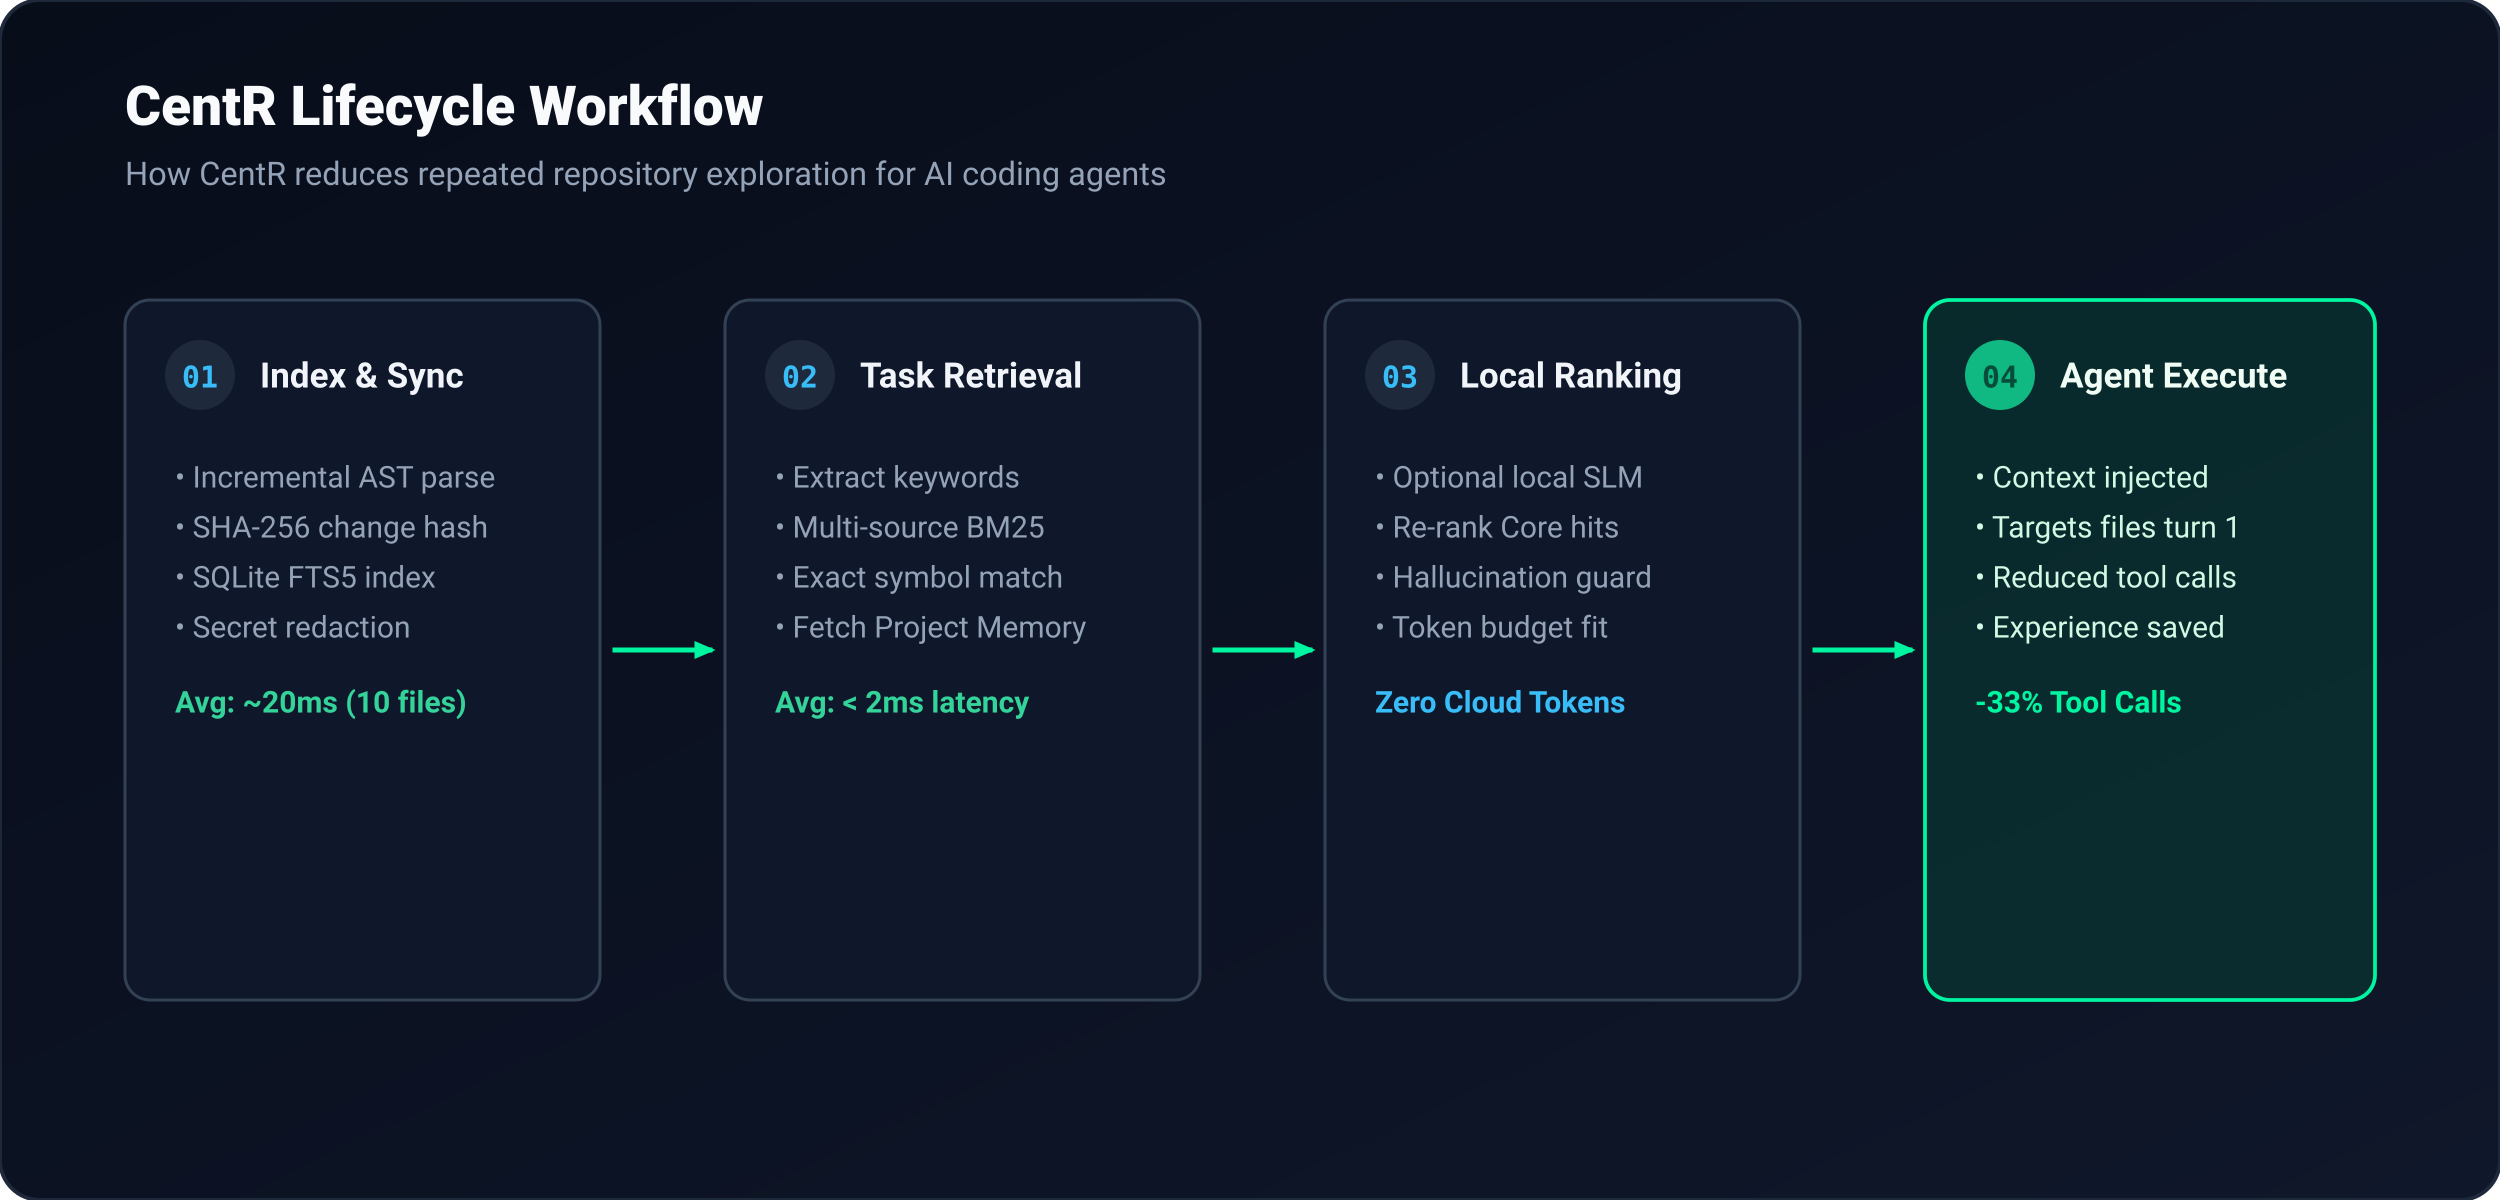
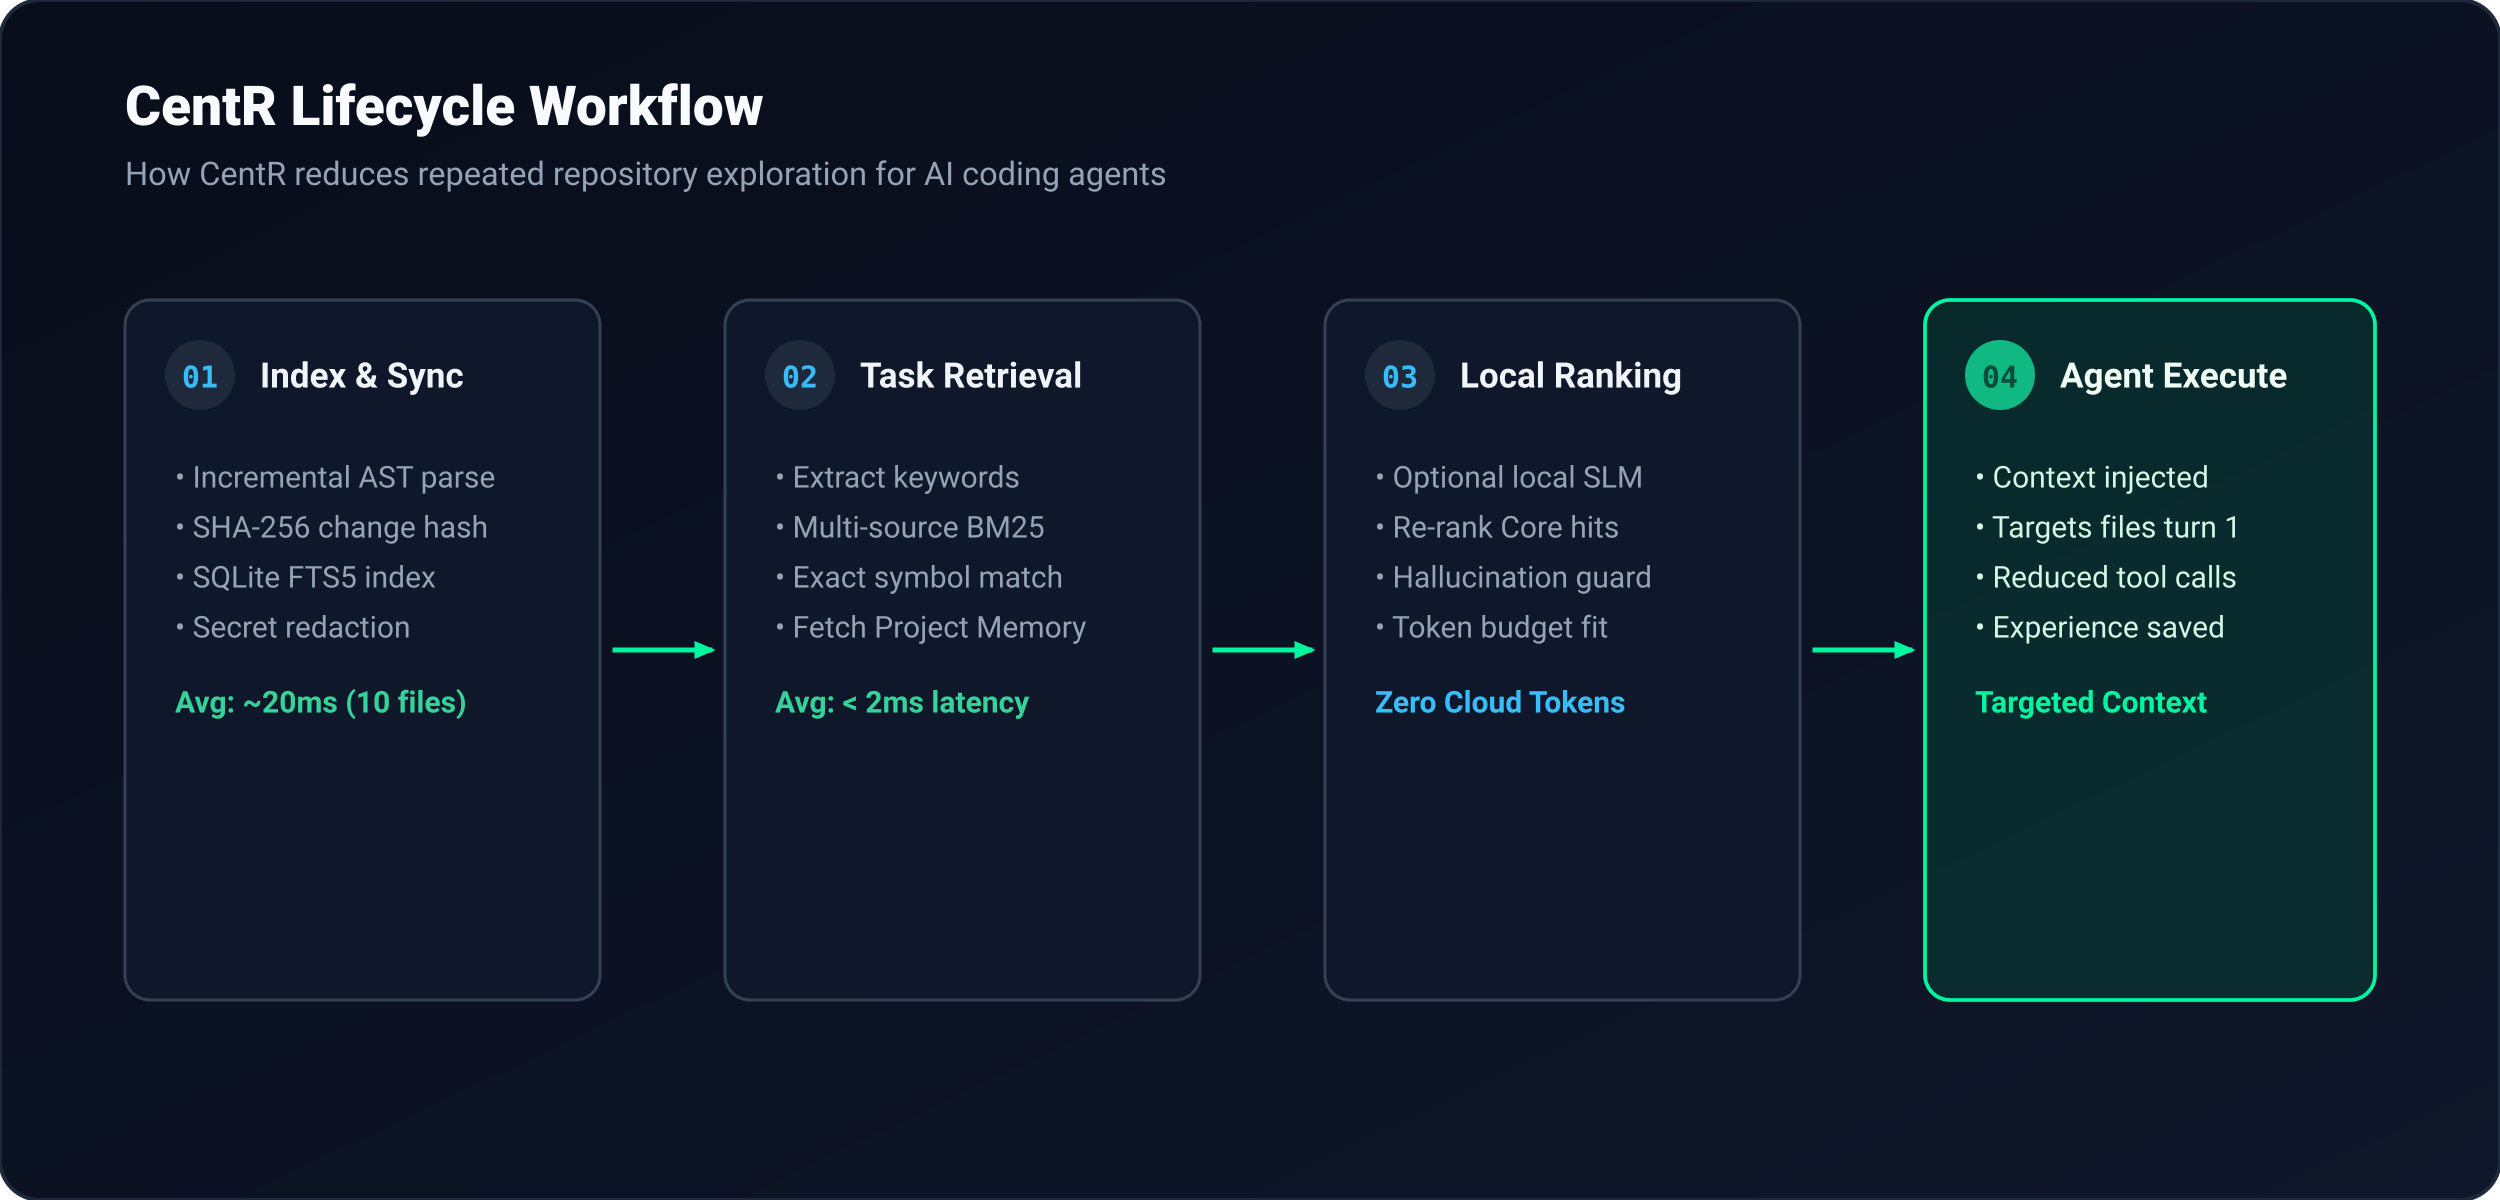
<svg xmlns="http://www.w3.org/2000/svg" viewBox="0 0 1000 480" width="1000" height="480" fill="none">
  <defs>
    <linearGradient id="ov-bg" x1="0%" y1="0%" x2="100%" y2="100%">
      <stop offset="0%" stop-color="#080D1A" />
      <stop offset="100%" stop-color="#0F172A" />
    </linearGradient>
    <linearGradient id="ov-accent" x1="0%" y1="0%" x2="100%" y2="100%">
      <stop offset="0%" stop-color="#00F5A0" />
      <stop offset="100%" stop-color="#00D9F5" />
    </linearGradient>
    <marker id="ov-arrow" viewBox="0 0 10 10" refX="7" refY="5" markerWidth="6" markerHeight="6" orient="auto-start-reverse">
      <path d="M 1 2 L 8 5 L 1 8 z" fill="#00F5A0" />
    </marker>
  </defs>
  <rect width="1000" height="480" rx="16" fill="url(#ov-bg)" stroke="#1E293B" stroke-width="1.5" />
  <text x="50" y="50" font-family="-apple-system, BlinkMacSystemFont, 'Segoe UI', Roboto, sans-serif" font-weight="800" font-size="22" fill="#F8FAFC">CentR Lifecycle Workflow</text>
-   <text x="50" y="74" font-family="-apple-system, BlinkMacSystemFont, 'Segoe UI', Roboto, sans-serif" font-weight="400" font-size="13" fill="#94A3B8">How CentR reduces repeated repository exploration for AI coding agents</text>
+   <text x="50" y="74" font-family="-apple-system, BlinkMacSystemFont, 'Segoe UI', Roboto, sans-serif" font-weight="400" font-size="13" fill="#94A3B8">How CentR reduces repeated repository
+     exploration for AI coding agents</text>
  <g transform="translate(50, 120)">
    <rect width="190" height="280" rx="10" fill="#0F172A" stroke="#334155" stroke-width="1.2" />
    <circle cx="30" cy="30" r="14" fill="#1E293B" />
    <text x="30" y="35" text-anchor="middle" font-family="monospace" font-weight="700" font-size="12" fill="#38BDF8">01</text>
    <text x="54" y="35" font-family="-apple-system, BlinkMacSystemFont, 'Segoe UI', Roboto, sans-serif" font-weight="700" font-size="14" fill="#F1F5F9">Index &amp; Sync</text>
    <text x="20" y="75" font-family="-apple-system, BlinkMacSystemFont, 'Segoe UI', Roboto, sans-serif" font-size="12" fill="#94A3B8">
      <tspan x="20" dy="0">• Incremental AST parse</tspan>
      <tspan x="20" dy="20">• SHA-256 change hash</tspan>
      <tspan x="20" dy="20">• SQLite FTS5 index</tspan>
      <tspan x="20" dy="20">• Secret redaction</tspan>
      <tspan x="20" dy="30" font-weight="600" fill="#34D399">Avg: ~20ms (10 files)</tspan>
    </text>
  </g>
  <path d="M 245 260 L 285 260" stroke="#00F5A0" stroke-width="2" marker-end="url(#ov-arrow)" />
  <g transform="translate(290, 120)">
    <rect width="190" height="280" rx="10" fill="#0F172A" stroke="#334155" stroke-width="1.2" />
    <circle cx="30" cy="30" r="14" fill="#1E293B" />
    <text x="30" y="35" text-anchor="middle" font-family="monospace" font-weight="700" font-size="12" fill="#38BDF8">02</text>
    <text x="54" y="35" font-family="-apple-system, BlinkMacSystemFont, 'Segoe UI', Roboto, sans-serif" font-weight="700" font-size="14" fill="#F1F5F9">Task Retrieval</text>
    <text x="20" y="75" font-family="-apple-system, BlinkMacSystemFont, 'Segoe UI', Roboto, sans-serif" font-size="12" fill="#94A3B8">
      <tspan x="20" dy="0">• Extract keywords</tspan>
      <tspan x="20" dy="20">• Multi-source BM25</tspan>
      <tspan x="20" dy="20">• Exact symbol match</tspan>
      <tspan x="20" dy="20">• Fetch Project Memory</tspan>
      <tspan x="20" dy="30" font-weight="600" fill="#34D399">Avg: &lt; 2ms latency</tspan>
    </text>
  </g>
  <path d="M 485 260 L 525 260" stroke="#00F5A0" stroke-width="2" marker-end="url(#ov-arrow)" />
  <g transform="translate(530, 120)">
    <rect width="190" height="280" rx="10" fill="#0F172A" stroke="#334155" stroke-width="1.2" />
    <circle cx="30" cy="30" r="14" fill="#1E293B" />
    <text x="30" y="35" text-anchor="middle" font-family="monospace" font-weight="700" font-size="12" fill="#38BDF8">03</text>
    <text x="54" y="35" font-family="-apple-system, BlinkMacSystemFont, 'Segoe UI', Roboto, sans-serif" font-weight="700" font-size="14" fill="#F1F5F9">Local Ranking</text>
    <text x="20" y="75" font-family="-apple-system, BlinkMacSystemFont, 'Segoe UI', Roboto, sans-serif" font-size="12" fill="#94A3B8">
      <tspan x="20" dy="0">• Optional local SLM</tspan>
      <tspan x="20" dy="20">• Re-rank Core hits</tspan>
      <tspan x="20" dy="20">• Hallucination guard</tspan>
      <tspan x="20" dy="20">• Token budget fit</tspan>
      <tspan x="20" dy="30" font-weight="600" fill="#38BDF8">Zero Cloud Tokens</tspan>
    </text>
  </g>
  <path d="M 725 260 L 765 260" stroke="#00F5A0" stroke-width="2" marker-end="url(#ov-arrow)" />
  <g transform="translate(770, 120)">
    <rect width="180" height="280" rx="10" fill="#064E3B" fill-opacity="0.4" stroke="#00F5A0" stroke-width="1.5" />
    <circle cx="30" cy="30" r="14" fill="#10B981" />
    <text x="30" y="35" text-anchor="middle" font-family="monospace" font-weight="700" font-size="12" fill="#064E3B">04</text>
    <text x="54" y="35" font-family="-apple-system, BlinkMacSystemFont, 'Segoe UI', Roboto, sans-serif" font-weight="700" font-size="14" fill="#F0FDF4">Agent Execute</text>
    <text x="20" y="75" font-family="-apple-system, BlinkMacSystemFont, 'Segoe UI', Roboto, sans-serif" font-size="12" fill="#D1FAE5">
      <tspan x="20" dy="0">• Context injected</tspan>
      <tspan x="20" dy="20">• Targets files turn 1</tspan>
      <tspan x="20" dy="20">• Reduced tool calls</tspan>
      <tspan x="20" dy="20">• Experience saved</tspan>
-       <tspan x="20" dy="30" font-weight="700" fill="#00F5A0">-33% Tool Calls</tspan>
+       <tspan x="20" dy="30" font-weight="700" fill="#00F5A0">Targeted Context</tspan>
    </text>
  </g>
</svg>
